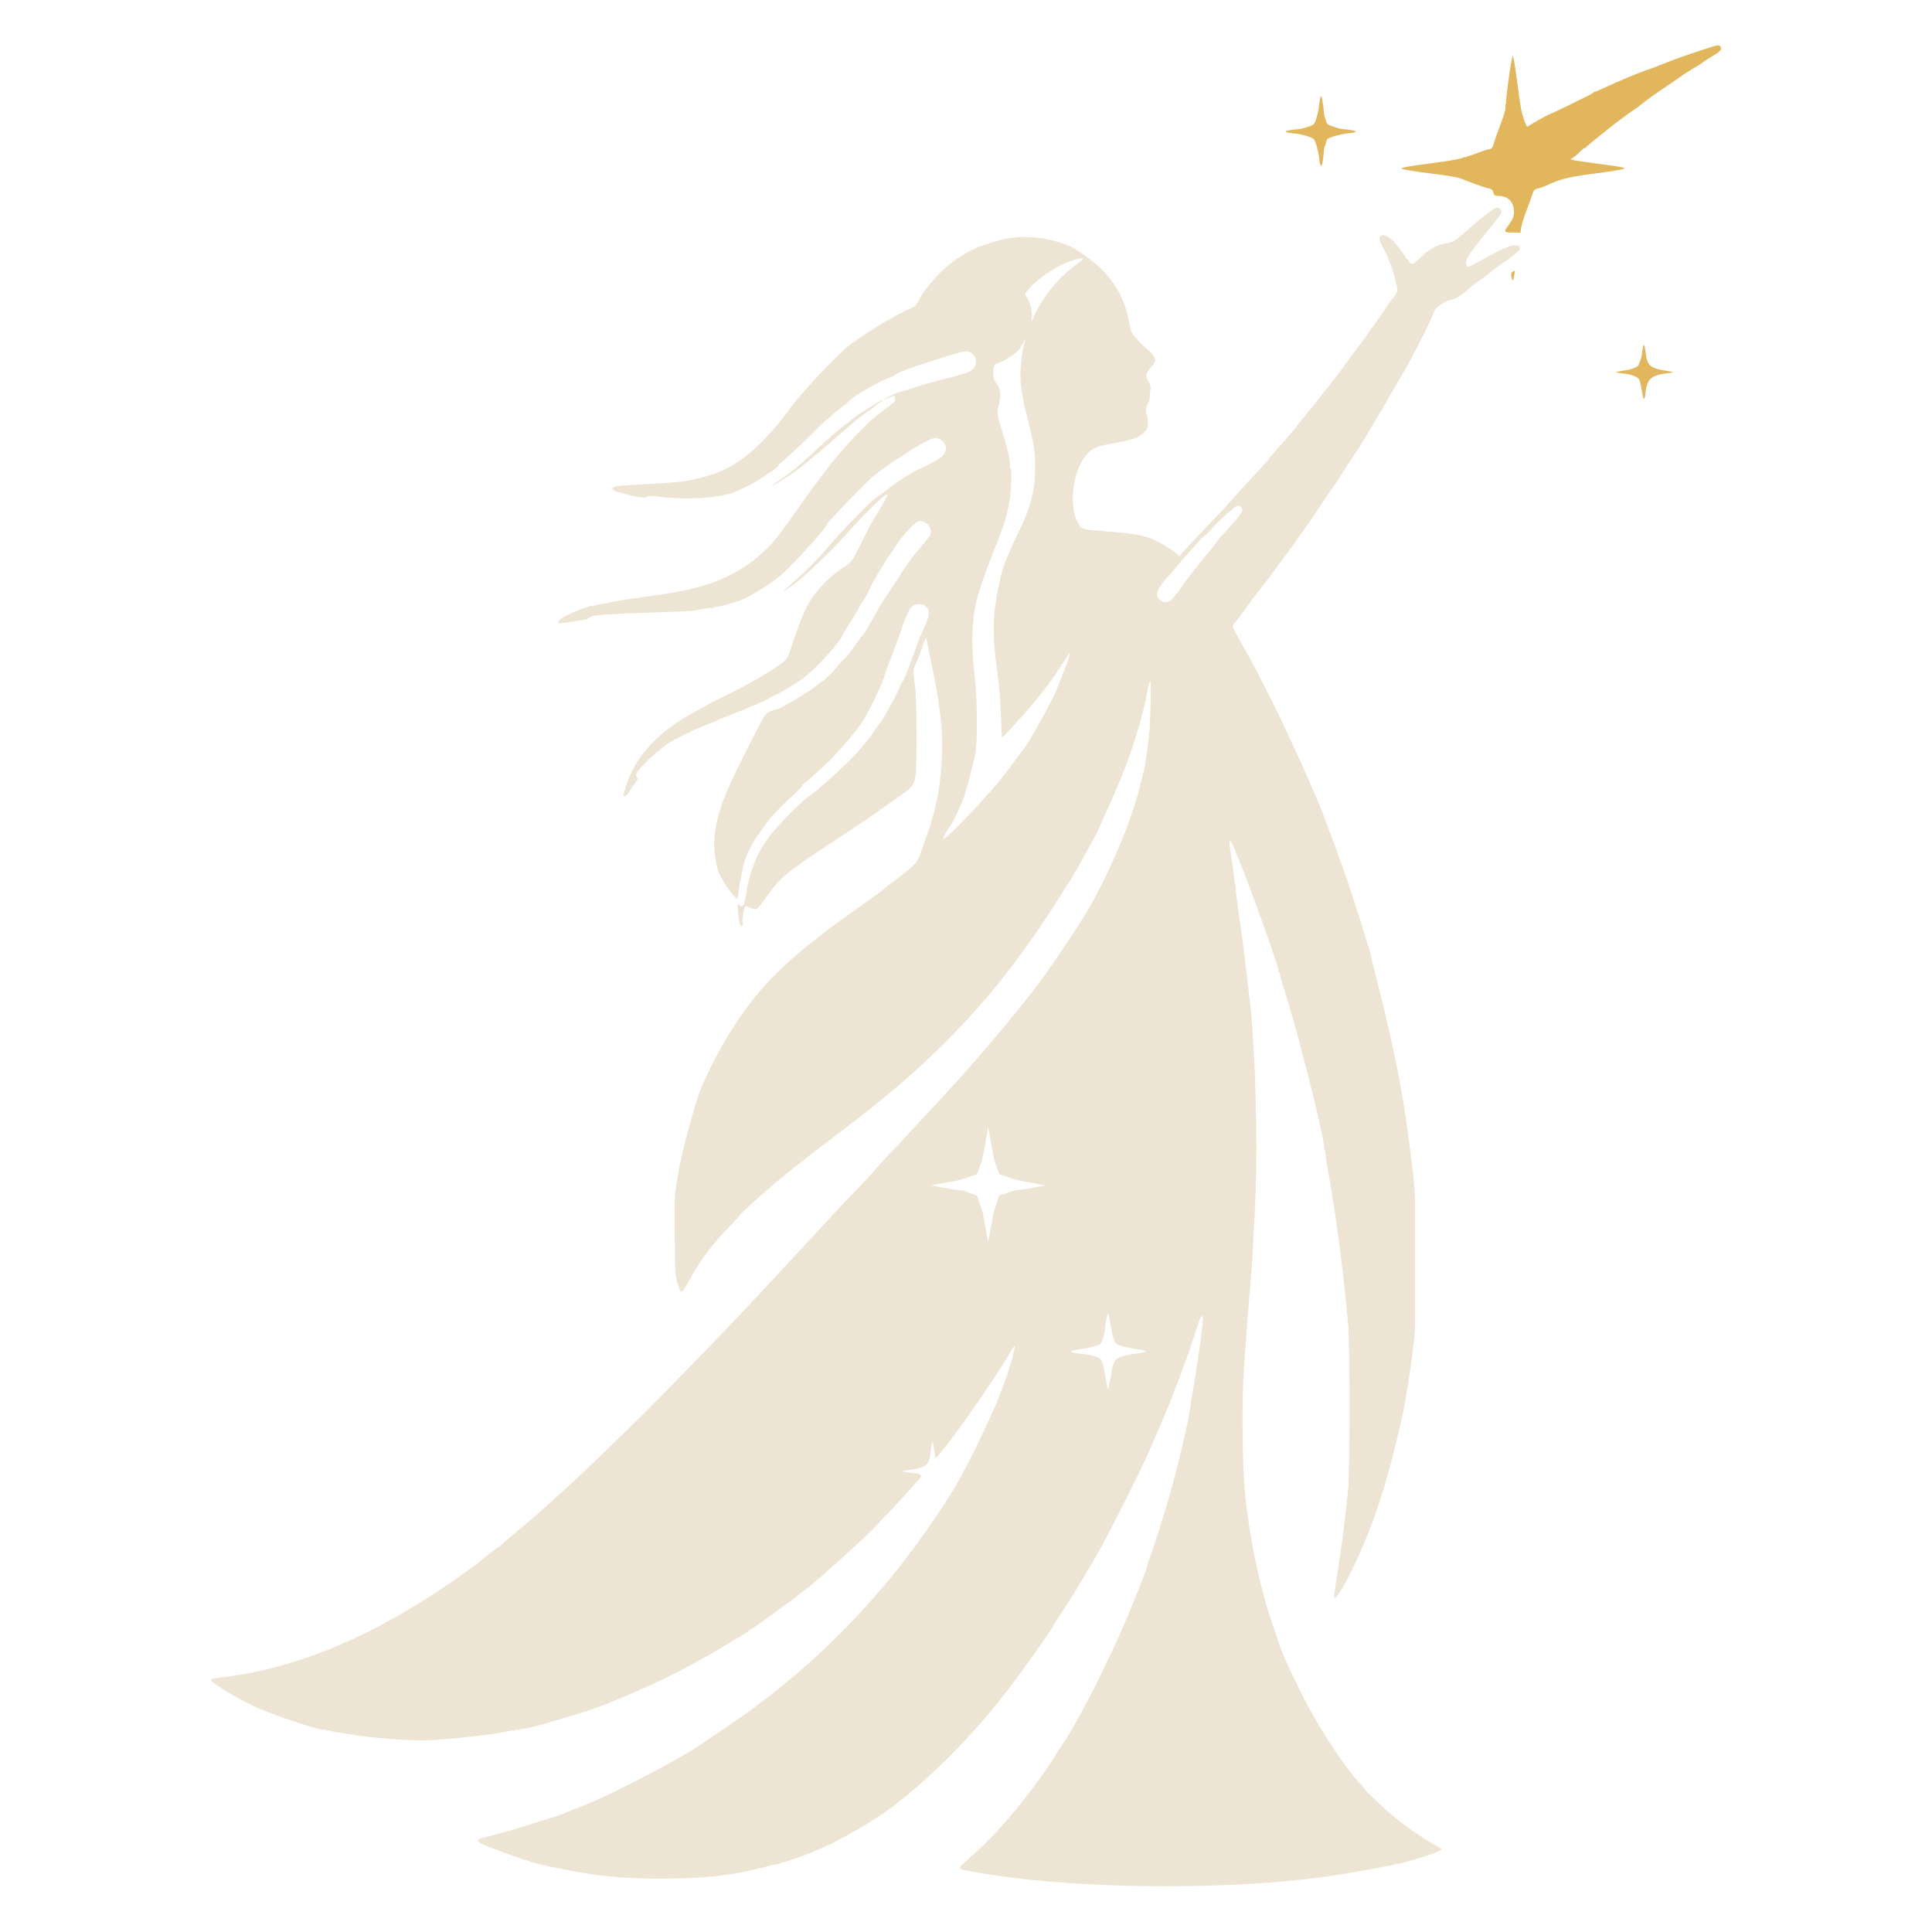
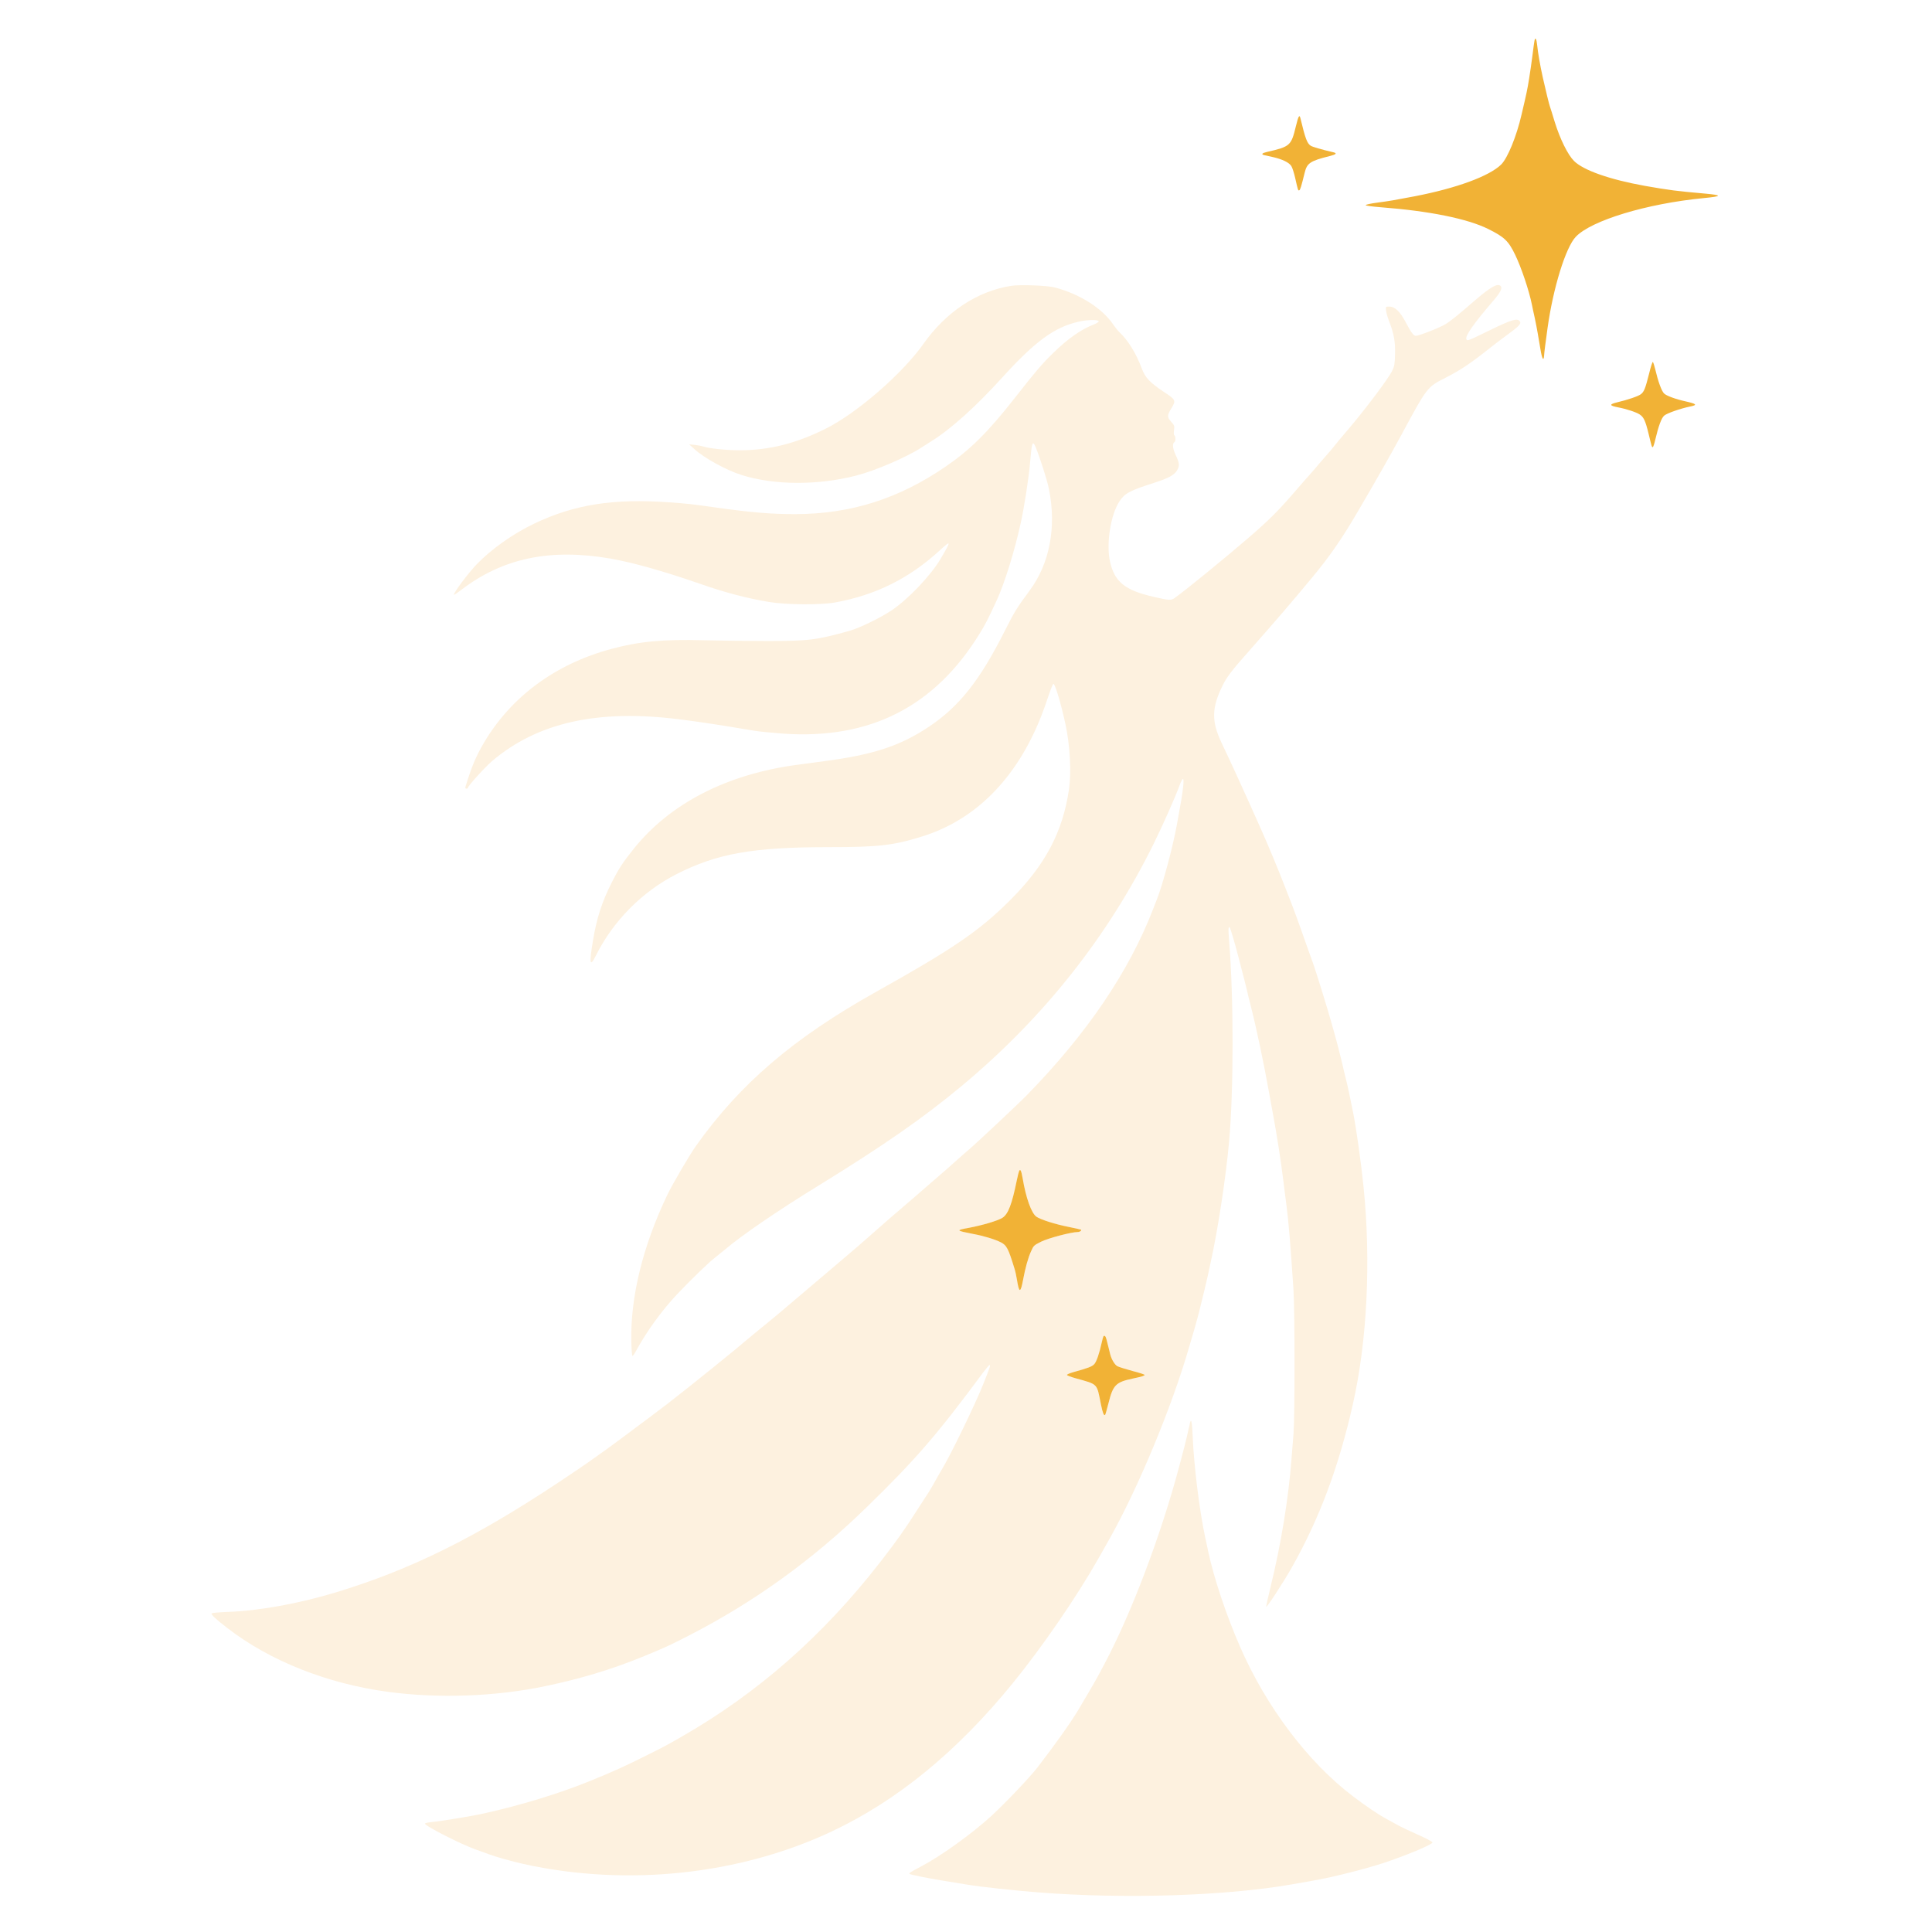
<svg xmlns="http://www.w3.org/2000/svg" width="120" height="120" viewBox="0 0 2048 2048">
-   <g transform="translate(0,2048) scale(0.1,-0.1)" fill="#EDE4D3" stroke="none">
-     <path d="M15830 18263 c-51 -34 -218 -169 -302 -245 -111 -98 -120 -104 -196 -116 -100 -17 -185 -64 -269 -148 -81 -81 -103 -89 -130 -44 -9 17 -21 30 -25 30 -4 0 -8 5 -8 10 0 17 -105 153 -148 192 -64 57 -122 62 -130 11 -2 -11 22 -67 52 -124 53 -101 106 -252 131 -371 13 -64 6 -88 -39 -138 -12 -14 -51 -68 -86 -120 -35 -52 -80 -116 -99 -142 -20 -26 -48 -66 -63 -90 -15 -24 -70 -99 -123 -168 -52 -69 -110 -147 -129 -175 -32 -48 -161 -215 -246 -320 -22 -27 -53 -67 -68 -87 -15 -20 -54 -69 -87 -108 -33 -39 -73 -88 -88 -108 -47 -62 -137 -169 -228 -271 -47 -53 -92 -105 -100 -117 -13 -20 -63 -75 -331 -365 -65 -70 -118 -129 -118 -132 0 -2 -26 -31 -57 -63 -225 -233 -410 -430 -424 -451 -14 -22 -17 -22 -29 -7 -24 28 -133 101 -205 137 -146 72 -226 89 -530 112 -277 21 -284 23 -311 63 -142 210 -62 682 135 806 50 31 86 42 240 70 188 35 255 59 307 111 42 42 42 44 42 111 -1 38 -6 75 -12 83 -6 8 -10 16 -8 18 1 1 1 6 1 11 -5 29 -2 42 18 77 15 27 22 56 21 85 0 25 3 57 7 72 5 21 1 41 -19 78 -36 68 -33 88 18 148 25 29 48 61 51 72 7 23 -25 82 -58 105 -46 32 -170 162 -187 195 -10 19 -25 76 -34 125 -56 303 -209 524 -497 718 -60 39 -112 72 -116 73 -4 0 -21 6 -38 13 -258 107 -547 117 -804 30 -64 -21 -120 -40 -126 -42 -37 -10 -157 -74 -228 -121 -164 -110 -336 -295 -417 -449 -32 -61 -39 -69 -85 -86 -136 -51 -531 -290 -669 -405 -135 -112 -482 -482 -596 -636 -102 -138 -130 -172 -199 -250 -265 -298 -470 -435 -749 -500 -48 -11 -103 -25 -122 -30 -53 -14 -202 -28 -430 -40 -323 -16 -367 -21 -387 -36 -17 -13 -17 -15 2 -29 11 -9 31 -18 45 -21 14 -3 48 -11 75 -19 129 -36 215 -48 233 -32 15 14 29 14 122 2 336 -43 724 -9 866 76 17 11 36 19 42 19 30 0 350 204 360 229 3 9 9 18 13 21 33 23 331 300 368 343 52 59 193 185 301 266 25 19 63 51 85 72 72 66 333 213 437 244 12 4 32 16 43 26 21 19 148 67 315 120 52 16 136 43 185 59 249 80 270 82 321 29 63 -66 26 -161 -75 -193 -106 -33 -190 -56 -341 -91 -8 -2 -16 -4 -17 -5 -2 -2 -7 -4 -13 -5 -5 -1 -13 -4 -17 -5 -5 -1 -11 -2 -15 -1 -4 0 -65 -19 -135 -44 -70 -25 -137 -45 -149 -45 -19 0 -184 -75 -184 -84 0 -2 26 7 58 20 57 23 57 23 60 -9 3 -26 -2 -36 -24 -52 -15 -11 -46 -35 -68 -53 -23 -17 -61 -46 -86 -64 -102 -72 -407 -395 -530 -561 -66 -89 -133 -178 -148 -197 -16 -19 -64 -86 -108 -148 -265 -379 -313 -441 -431 -551 -265 -249 -577 -380 -1068 -450 -77 -11 -156 -22 -175 -25 -19 -4 -69 -11 -110 -16 -93 -12 -185 -28 -355 -62 -27 -5 -57 -11 -65 -12 -9 -1 -21 -5 -28 -10 -6 -4 -12 -5 -12 -2 0 24 -293 -94 -337 -136 -34 -32 -30 -52 10 -44 17 3 84 13 147 22 63 8 120 19 126 22 6 4 22 15 35 24 27 19 220 32 749 48 168 5 330 14 360 19 30 6 81 15 113 21 32 6 62 8 67 5 5 -3 11 -1 15 5 3 5 16 9 28 8 26 -1 120 23 233 61 135 46 388 207 507 325 191 188 437 466 437 494 0 10 204 226 375 398 129 129 196 180 490 369 70 46 162 97 224 126 55 26 97 19 137 -22 62 -65 30 -149 -76 -203 -25 -13 -70 -37 -100 -53 -30 -16 -72 -35 -93 -42 -43 -15 -232 -139 -328 -216 -36 -29 -88 -67 -115 -84 -54 -33 -383 -372 -526 -543 -96 -113 -238 -256 -363 -363 -44 -38 -82 -74 -84 -79 -2 -6 7 -2 20 10 13 11 37 29 54 39 100 63 383 328 574 540 248 275 429 450 447 432 6 -6 -41 -94 -97 -182 -51 -81 -93 -158 -194 -361 -86 -171 -86 -171 -182 -234 -52 -34 -134 -101 -182 -149 -155 -153 -226 -281 -331 -598 -72 -218 -72 -218 -134 -265 -34 -26 -82 -59 -107 -73 -24 -14 -84 -51 -134 -81 -87 -53 -228 -127 -440 -230 -55 -27 -102 -51 -105 -54 -3 -4 -53 -32 -112 -63 -407 -216 -656 -483 -758 -814 -11 -36 -20 -71 -20 -79 0 -30 32 -12 58 32 15 25 44 67 64 93 33 44 35 50 20 64 -12 13 -13 21 -5 39 17 38 143 168 223 230 41 32 84 67 95 77 19 17 107 64 250 134 33 16 112 50 175 74 63 24 119 48 125 53 5 4 75 33 155 63 171 65 337 136 373 160 14 9 50 28 80 41 59 26 190 104 277 166 125 88 378 360 430 464 16 32 34 64 39 70 12 15 141 227 141 233 0 2 21 36 47 76 26 39 55 94 65 121 11 27 32 68 49 92 16 24 27 44 24 44 -3 0 17 34 45 75 27 41 50 77 50 80 0 4 27 44 60 89 33 46 60 86 60 90 0 12 105 138 159 191 44 42 57 50 91 50 70 0 127 -80 102 -145 -5 -14 -50 -70 -98 -126 -94 -106 -150 -183 -241 -329 -58 -93 -103 -161 -153 -231 -16 -23 -48 -77 -71 -120 -23 -43 -56 -101 -73 -129 -17 -27 -37 -62 -45 -76 -7 -15 -33 -51 -57 -80 -24 -30 -64 -84 -90 -121 -25 -37 -57 -78 -72 -90 -15 -13 -63 -65 -106 -117 -44 -52 -98 -106 -121 -120 -22 -14 -49 -34 -60 -44 -71 -65 -408 -267 -445 -267 -8 0 -37 -9 -65 -21 -57 -24 -47 -5 -319 -549 -243 -482 -309 -745 -261 -1024 18 -102 35 -148 89 -239 39 -65 134 -182 142 -174 3 3 9 41 29 182 1 11 5 27 9 36 4 9 6 20 5 25 -1 5 0 12 1 17 4 13 6 21 14 67 18 105 96 265 186 383 25 33 54 74 65 92 27 45 191 216 293 306 45 40 82 79 82 85 0 7 6 17 14 21 13 7 116 97 176 153 111 104 142 134 191 191 31 35 70 79 87 97 36 39 109 129 154 192 76 106 240 446 263 545 3 17 33 95 64 175 32 80 68 177 81 215 54 167 105 286 133 313 39 37 113 39 151 3 51 -48 45 -95 -35 -266 -18 -38 -33 -74 -35 -80 -4 -15 -98 -268 -133 -359 -17 -43 -37 -86 -46 -96 -8 -9 -26 -44 -39 -78 -30 -76 -170 -329 -201 -362 -13 -14 -31 -38 -42 -55 -70 -113 -208 -276 -317 -374 -39 -36 -75 -70 -81 -77 -19 -22 -240 -217 -265 -232 -130 -82 -436 -398 -521 -539 -102 -168 -167 -351 -190 -538 -15 -110 -35 -141 -70 -109 -22 19 -22 19 -16 -66 7 -98 23 -163 40 -157 7 2 11 18 9 38 -4 43 14 159 27 172 5 5 18 3 32 -6 13 -9 40 -18 60 -22 36 -7 36 -7 137 133 153 211 211 258 762 619 168 110 335 222 371 249 36 27 128 92 204 144 198 136 219 159 236 245 23 117 20 831 -5 1005 -19 136 -19 136 18 220 20 47 39 93 41 104 2 10 9 24 15 30 5 7 7 15 5 18 -3 3 5 30 18 59 l24 54 12 -60 c7 -33 30 -145 51 -250 117 -565 133 -830 75 -1286 -21 -167 -95 -429 -182 -649 -3 -8 -8 -23 -10 -33 -2 -10 -15 -43 -29 -72 -28 -56 -77 -101 -284 -255 -47 -35 -89 -69 -95 -76 -5 -6 -142 -105 -303 -219 -760 -540 -1063 -850 -1397 -1430 -105 -182 -243 -476 -261 -557 -1 -5 -3 -10 -4 -13 -1 -3 -4 -9 -5 -15 -1 -5 -3 -11 -5 -12 -1 -2 -3 -10 -5 -18 -2 -8 -28 -100 -58 -205 -66 -230 -107 -408 -142 -617 -26 -156 -26 -163 -23 -575 4 -438 6 -457 53 -570 20 -47 24 -43 110 112 115 206 244 376 419 555 56 58 107 112 112 121 12 23 179 175 359 328 149 128 342 279 721 566 606 460 998 813 1415 1275 292 323 626 774 890 1200 46 74 86 137 90 140 20 17 273 471 323 580 13 30 69 154 124 275 111 245 197 467 266 687 58 183 107 369 100 379 -2 4 1 11 7 14 5 4 8 13 5 20 -2 7 -2 16 2 19 3 4 6 14 7 24 4 53 29 152 38 152 12 0 2 -458 -13 -575 -6 -44 -12 -100 -14 -125 -2 -25 -7 -53 -11 -62 -4 -10 -5 -25 -2 -33 4 -8 2 -17 -4 -20 -5 -4 -7 -10 -4 -15 8 -13 -60 -299 -111 -465 -119 -386 -364 -920 -568 -1240 -159 -249 -363 -548 -459 -675 -273 -359 -670 -827 -1017 -1200 -74 -80 -212 -228 -306 -330 -93 -102 -203 -219 -243 -260 -41 -41 -113 -120 -161 -175 -47 -56 -124 -139 -170 -186 -86 -85 -318 -334 -645 -689 -1157 -1259 -2314 -2410 -2955 -2939 -124 -103 -139 -116 -193 -165 -15 -14 -30 -26 -34 -26 -3 0 -35 -23 -72 -52 -87 -69 -89 -70 -109 -89 -9 -9 -90 -69 -180 -134 -885 -634 -1722 -999 -2522 -1099 -178 -23 -176 -22 -154 -47 45 -50 327 -214 487 -284 239 -103 681 -246 708 -229 4 2 10 0 14 -5 3 -6 12 -8 20 -5 8 3 20 2 27 -2 6 -4 26 -9 43 -11 16 -2 66 -10 110 -18 245 -47 703 -82 920 -71 228 12 678 63 801 92 36 8 69 12 74 9 5 -3 11 -1 15 4 3 6 12 8 20 4 9 -3 21 0 29 6 7 6 15 8 18 5 20 -20 748 196 911 270 18 8 93 39 167 69 368 149 813 377 1138 583 29 19 54 34 57 34 29 0 575 390 770 549 220 180 745 661 745 682 0 4 30 36 66 71 66 62 342 366 370 406 18 26 -1 39 -73 48 -26 4 -57 7 -68 9 -11 1 -26 3 -34 4 -33 3 3 13 76 22 158 20 193 50 208 185 15 137 22 142 36 28 6 -43 12 -81 15 -86 20 -33 625 820 803 1132 19 33 36 58 39 55 2 -2 -4 -37 -14 -77 -10 -40 -19 -76 -20 -80 -1 -5 -3 -10 -4 -13 -1 -3 -4 -9 -5 -15 -1 -5 -4 -12 -5 -15 -1 -3 -4 -9 -5 -15 -1 -5 -3 -11 -4 -12 -2 -2 -4 -14 -7 -27 -7 -39 -131 -364 -175 -458 -296 -636 -391 -806 -692 -1238 -587 -841 -1312 -1552 -2162 -2117 -99 -66 -188 -126 -199 -135 -112 -90 -650 -384 -1049 -572 -194 -92 -597 -250 -597 -235 0 4 -7 1 -15 -6 -8 -7 -15 -10 -15 -7 0 3 -64 -16 -142 -43 -124 -42 -345 -106 -527 -151 -71 -18 -73 -32 -10 -65 116 -58 611 -230 630 -218 4 2 10 0 14 -6 4 -6 11 -8 16 -5 5 4 14 3 21 -1 7 -4 21 -9 33 -10 11 -1 74 -14 140 -27 353 -75 636 -102 1060 -101 437 1 717 31 1047 114 64 17 127 32 140 34 12 3 25 5 28 6 3 2 9 2 14 1 4 -1 14 4 22 10 8 6 14 9 14 6 0 -8 210 64 339 117 274 113 643 326 866 500 392 306 775 691 1121 1126 171 215 515 696 561 785 9 17 62 100 118 185 100 151 285 459 378 630 119 216 424 824 488 971 39 90 93 216 121 279 96 222 147 349 228 566 99 268 111 302 111 309 0 5 93 280 104 307 12 30 25 20 25 -20 0 -80 -71 -580 -111 -789 -11 -57 -18 -107 -14 -112 3 -5 1 -12 -4 -16 -6 -3 -8 -12 -4 -20 3 -9 0 -21 -6 -29 -6 -7 -8 -15 -5 -18 12 -12 -130 -609 -214 -903 -48 -164 -158 -513 -196 -617 -20 -54 -37 -108 -40 -121 -11 -62 -243 -628 -338 -827 -39 -80 -97 -203 -129 -273 -95 -206 -349 -673 -406 -746 -7 -9 -50 -76 -95 -148 -221 -354 -596 -811 -843 -1028 -150 -132 -180 -163 -170 -173 20 -20 422 -84 735 -117 1062 -111 2403 -89 3300 55 192 31 554 98 580 108 8 3 18 5 22 4 30 -6 433 121 457 144 17 16 21 12 -53 53 -148 82 -367 237 -505 358 -98 87 -241 225 -241 233 0 4 -19 26 -42 51 -142 148 -380 498 -550 809 -116 213 -301 607 -313 670 -2 8 -4 15 -5 15 -1 0 -3 7 -5 15 -2 8 -19 58 -38 110 -154 424 -275 991 -323 1510 -22 236 -30 879 -15 1153 12 219 50 735 76 1032 19 212 41 609 56 1000 21 536 -7 1496 -56 1935 -44 389 -58 506 -85 710 -17 124 -40 290 -52 370 -11 80 -20 162 -19 182 0 20 -4 40 -9 43 -6 4 -8 10 -5 15 3 5 -8 100 -25 212 -37 242 -36 267 7 181 17 -35 30 -63 28 -63 -2 0 10 -30 26 -67 84 -185 450 -1203 432 -1203 -3 0 0 -6 6 -14 6 -8 11 -18 10 -22 -1 -5 0 -11 1 -14 1 -3 3 -12 5 -21 1 -8 30 -103 63 -210 144 -459 421 -1573 397 -1597 -3 -3 0 -11 6 -18 6 -8 9 -20 6 -29 -4 -8 -2 -17 4 -20 5 -4 7 -10 4 -15 -3 -5 10 -94 29 -197 75 -403 154 -1014 208 -1603 18 -204 18 -1528 0 -1725 -31 -326 -66 -599 -124 -957 -17 -109 -28 -201 -24 -205 21 -21 122 151 238 402 200 431 348 903 489 1555 49 225 132 816 129 910 -1 19 -1 38 -1 43 1 5 2 1293 1 1310 0 1 -2 45 -4 97 -7 146 -81 715 -132 1005 -61 351 -140 716 -236 1095 -44 173 -81 324 -83 335 -2 11 -4 22 -6 25 -1 3 -3 10 -4 15 -2 6 -4 12 -5 15 -1 3 -4 17 -6 33 -6 34 -236 756 -264 826 -11 28 -43 117 -70 197 -28 81 -69 192 -92 248 -22 55 -41 108 -43 116 -4 20 -102 265 -115 288 -5 9 -39 85 -74 167 -35 83 -107 242 -160 355 -52 113 -108 232 -123 265 -45 99 -287 574 -333 655 -24 41 -77 135 -117 209 -74 134 -74 134 -50 160 24 26 99 127 172 231 21 30 53 73 72 95 48 59 152 194 198 260 22 31 58 80 81 109 22 28 80 107 128 176 48 69 112 159 141 200 30 41 73 104 96 140 22 36 66 102 97 146 94 135 102 147 341 515 31 48 69 108 84 135 15 27 63 108 106 179 43 72 83 139 89 150 6 11 36 63 65 115 30 52 64 111 76 130 87 136 325 596 362 698 21 59 28 67 88 108 42 28 77 44 96 44 34 0 107 42 171 99 60 52 112 92 169 131 28 18 61 43 75 56 14 12 46 37 72 56 241 169 265 192 243 228 -9 14 -95 11 -114 -4 -7 -5 -19 -11 -27 -12 -17 -3 -110 -50 -276 -140 -128 -70 -133 -72 -142 -48 -21 56 11 107 254 404 122 150 130 163 104 191 -21 23 -42 24 -74 2z m-4350 -530 c0 -5 -35 -33 -77 -63 -181 -131 -343 -329 -438 -533 l-32 -68 5 54 c5 64 -18 154 -53 205 -24 35 -24 35 6 72 88 109 271 240 419 298 94 37 170 53 170 35z m-620 -884 c-23 -78 -42 -231 -43 -339 0 -131 17 -236 74 -459 68 -268 83 -360 82 -516 0 -252 -44 -426 -175 -695 -44 -91 -81 -169 -82 -175 -1 -5 -12 -32 -25 -60 -45 -98 -69 -171 -94 -285 -75 -337 -81 -555 -28 -945 23 -170 35 -308 41 -473 4 -129 10 -236 13 -238 7 -7 286 301 374 414 46 59 92 117 102 129 10 12 21 29 24 37 4 9 11 16 17 16 5 0 10 6 10 14 0 8 3 16 8 18 11 5 52 66 52 78 0 5 5 10 10 10 6 0 10 7 10 15 0 8 5 15 10 15 6 0 10 7 10 15 0 8 3 15 8 15 4 0 23 28 42 63 61 109 48 32 -25 -146 -36 -89 -67 -166 -68 -172 -14 -63 -323 -623 -356 -645 -4 -3 -46 -59 -94 -125 -117 -165 -262 -336 -469 -555 -175 -185 -288 -291 -288 -270 0 15 46 105 62 121 34 35 161 307 172 369 2 14 5 26 7 28 1 1 3 7 4 12 1 6 3 11 5 13 1 1 3 9 5 17 2 8 17 67 34 130 61 228 66 271 66 565 -1 192 -6 312 -18 415 -41 334 -39 592 3 800 25 125 110 375 214 630 87 215 119 321 147 478 20 120 26 336 9 347 -5 3 -7 12 -4 20 10 25 -26 193 -71 335 -65 207 -69 227 -52 296 33 131 27 188 -27 259 -21 27 -26 45 -26 92 0 85 7 100 49 114 95 31 241 137 241 175 0 8 4 14 9 14 5 0 15 16 21 36 15 45 23 39 10 -7z m2294 -1745 c35 -34 16 -64 -166 -262 -54 -58 -98 -110 -98 -115 0 -5 -33 -48 -72 -94 -40 -47 -100 -120 -133 -163 -33 -42 -81 -105 -107 -138 -27 -33 -48 -63 -48 -67 0 -10 -84 -117 -114 -144 -37 -35 -88 -34 -123 2 -53 53 -32 111 87 242 30 33 84 96 119 140 35 44 72 87 81 95 9 9 52 56 95 105 43 50 90 97 104 106 15 9 46 39 70 68 65 78 248 241 270 241 11 0 27 -7 35 -16z m-2635 -6819 c10 -61 28 -131 39 -155 12 -25 23 -57 27 -72 4 -20 13 -29 33 -34 15 -3 54 -16 87 -29 33 -13 105 -31 160 -41 163 -27 231 -42 208 -43 -12 0 -67 -10 -123 -21 -56 -11 -124 -22 -151 -24 -27 -2 -73 -13 -102 -24 -28 -11 -64 -23 -79 -26 -20 -5 -29 -14 -34 -34 -3 -15 -16 -54 -29 -87 -13 -33 -29 -96 -36 -140 -6 -44 -19 -115 -28 -158 l-17 -78 -21 113 c-12 62 -25 133 -28 158 -4 25 -17 72 -30 105 -13 33 -26 72 -29 87 -5 20 -14 29 -34 34 -15 3 -45 13 -67 22 -21 9 -43 18 -47 18 -4 1 -9 2 -10 3 -2 1 -26 4 -55 6 -28 3 -97 14 -153 25 -56 11 -111 21 -123 21 -24 1 65 20 218 45 55 9 125 26 155 39 30 13 67 26 82 29 20 5 29 14 33 34 4 15 15 47 27 72 18 40 36 127 71 335 l11 70 13 -70 c6 -38 21 -120 32 -180z m1250 -1835 c16 -109 39 -188 61 -210 22 -22 96 -43 210 -60 125 -19 134 -25 61 -39 -34 -7 -81 -14 -104 -17 -66 -8 -147 -34 -167 -54 -19 -19 -50 -112 -50 -152 0 -12 -4 -39 -9 -58 -5 -19 -12 -53 -16 -75 -9 -51 -17 -32 -34 80 -19 124 -42 205 -61 215 -33 18 -105 39 -150 43 -193 21 -204 34 -50 56 97 15 181 37 203 54 16 13 47 103 47 137 0 12 7 63 17 113 18 102 23 98 42 -33z M9267 16190 c-42 -27 -91 -58 -109 -67 -81 -44 -327 -243 -488 -395 -177 -167 -267 -243 -370 -313 -130 -88 -158 -111 -85 -69 182 104 303 196 663 509 203 177 236 204 317 260 39 27 75 54 80 60 6 7 27 22 48 34 20 13 37 25 37 27 0 11 -22 0 -93 -46z" />
+   <g transform="translate(0,2048) scale(0.1,-0.1)" fill="#FDF1DF" stroke="none">
+     <path d="M10718 17450 c-359 -57 -689 -275 -929 -615 -221 -313 -700 -730 -1030 -896 -318 -160 -603 -232 -919 -232 -146 0 -333 20 -392 42 -13 4 -50 11 -83 15 l-60 6 53 -48 c102 -95 338 -225 502 -277 347 -109 805 -112 1218 -6 199 52 526 191 685 294 29 19 77 49 107 68 208 129 474 368 756 679 344 379 550 531 804 589 99 23 210 25 217 5 2 -6 -22 -22 -54 -34 -136 -54 -273 -150 -427 -300 -121 -118 -184 -192 -410 -480 -280 -357 -468 -545 -726 -722 -501 -345 -1011 -507 -1601 -508 -255 0 -461 17 -839 70 -264 37 -297 41 -495 55 -593 43 -1009 -23 -1433 -226 -224 -107 -454 -270 -608 -430 -91 -94 -254 -313 -242 -324 2 -3 38 21 79 53 439 336 941 441 1579 331 240 -42 569 -135 955 -269 256 -90 497 -153 726 -191 183 -31 551 -33 704 -5 430 79 783 255 1105 550 125 114 126 108 10 -89 -105 -178 -345 -429 -520 -546 -122 -81 -339 -186 -445 -216 -351 -98 -430 -108 -875 -108 -201 0 -502 4 -670 8 -427 12 -685 -12 -984 -93 -590 -160 -1056 -504 -1346 -993 -85 -146 -130 -252 -195 -464 -5 -17 -2 -23 9 -23 9 0 16 4 16 9 0 19 180 218 256 283 481 409 1120 552 1984 443 223 -28 382 -52 789 -120 51 -9 193 -23 315 -32 918 -63 1604 286 2079 1058 61 98 91 157 183 356 83 180 189 521 254 818 37 166 87 489 100 649 17 206 26 231 57 159 45 -107 124 -355 142 -446 82 -408 8 -793 -208 -1082 -130 -175 -159 -222 -261 -425 -265 -526 -484 -802 -808 -1017 -301 -200 -586 -294 -1107 -362 -82 -11 -206 -27 -275 -37 -751 -98 -1358 -410 -1744 -894 -117 -146 -155 -205 -231 -354 -103 -203 -162 -384 -200 -621 -41 -245 -32 -283 33 -152 182 364 488 674 852 860 430 219 808 287 1615 287 531 0 687 18 996 115 560 176 991 610 1251 1260 22 55 60 159 83 230 24 72 47 128 52 126 20 -8 79 -206 127 -426 48 -218 64 -511 38 -690 -66 -456 -254 -809 -628 -1181 -323 -322 -601 -512 -1419 -969 -874 -489 -1439 -973 -1906 -1630 -72 -102 -249 -404 -307 -525 -257 -539 -389 -1073 -380 -1548 2 -83 7 -153 12 -155 4 -1 18 16 30 38 117 217 278 440 448 620 133 141 339 340 394 381 21 16 68 54 104 84 175 150 559 413 985 675 705 434 1120 723 1530 1064 868 723 1547 1580 2034 2566 93 188 228 491 273 615 39 105 53 95 38 -26 -11 -89 -17 -125 -66 -394 -42 -229 -150 -632 -209 -780 -7 -19 -26 -66 -41 -105 -255 -662 -701 -1321 -1333 -1968 -92 -95 -544 -519 -626 -588 -22 -18 -80 -70 -130 -114 -49 -45 -152 -135 -228 -200 -77 -66 -185 -160 -242 -210 -57 -49 -161 -139 -232 -199 -70 -61 -155 -135 -188 -165 -58 -53 -204 -179 -390 -336 -46 -38 -152 -129 -237 -201 -332 -283 -391 -333 -620 -519 -40 -33 -102 -84 -138 -115 -36 -31 -98 -82 -139 -115 -41 -33 -118 -95 -170 -138 -140 -114 -391 -313 -481 -382 -115 -88 -302 -228 -326 -245 -12 -8 -73 -54 -135 -101 -102 -77 -217 -160 -379 -274 -30 -22 -170 -116 -311 -210 -888 -589 -1566 -924 -2359 -1165 -392 -119 -818 -196 -1148 -207 -96 -4 -165 -10 -169 -16 -7 -12 45 -61 167 -155 450 -348 1057 -589 1700 -676 533 -72 1138 -51 1665 59 374 78 698 175 1025 308 252 103 285 118 507 232 684 351 1305 798 1872 1350 525 511 749 769 1248 1443 30 39 58 72 63 72 12 0 5 -21 -69 -207 -81 -204 -339 -737 -433 -893 -24 -41 -62 -106 -83 -145 -21 -38 -50 -88 -65 -110 -15 -22 -67 -103 -116 -179 -125 -198 -231 -347 -398 -561 -605 -777 -1295 -1383 -2096 -1842 -165 -95 -177 -101 -330 -178 -281 -141 -391 -191 -665 -302 -311 -126 -728 -253 -1105 -336 -122 -28 -448 -81 -562 -93 -32 -3 -60 -9 -63 -14 -12 -20 383 -222 545 -278 52 -19 111 -39 130 -47 74 -28 240 -75 370 -104 1092 -242 2288 -116 3265 344 695 327 1329 846 1918 1569 318 390 682 921 914 1331 28 50 79 140 113 200 305 541 665 1408 845 2035 7 25 29 101 50 170 20 69 45 159 55 200 49 196 79 322 95 395 10 44 23 107 30 140 75 339 160 894 194 1275 49 537 49 1534 0 2128 -10 122 -9 155 7 140 6 -6 54 -166 84 -283 68 -257 92 -355 100 -390 4 -22 20 -85 34 -140 64 -249 142 -620 200 -945 8 -47 26 -146 40 -220 43 -229 84 -495 111 -715 8 -66 21 -172 30 -235 26 -203 41 -386 76 -905 15 -215 15 -1353 1 -1530 -6 -71 -16 -195 -22 -275 -31 -411 -111 -901 -220 -1346 -28 -113 -49 -211 -48 -216 5 -14 187 265 275 422 291 517 495 1062 644 1725 152 671 193 1519 113 2305 -26 258 -76 612 -110 785 -28 142 -64 309 -74 345 -5 19 -28 114 -50 210 -23 96 -53 211 -66 255 -13 44 -30 105 -38 135 -33 124 -173 576 -201 650 -18 49 -64 177 -130 365 -31 88 -72 198 -90 245 -18 47 -52 135 -76 195 -64 166 -183 453 -254 610 -35 77 -90 201 -123 275 -67 151 -219 482 -293 636 -108 229 -106 370 12 609 44 89 97 159 288 374 289 328 411 469 653 760 191 230 315 407 490 706 195 332 350 606 458 805 278 516 278 517 470 614 170 87 268 153 498 336 31 25 91 70 132 100 156 113 181 140 159 166 -28 34 -90 14 -334 -105 -210 -103 -223 -108 -231 -87 -14 36 78 167 290 413 69 80 93 128 75 149 -31 37 -106 -5 -289 -163 -161 -140 -249 -211 -298 -240 -68 -40 -280 -123 -315 -123 -22 0 -51 39 -103 139 -61 117 -117 171 -176 171 -40 0 -40 0 -35 -42 2 -24 17 -74 32 -113 51 -131 67 -218 63 -350 -3 -108 -6 -126 -31 -177 -43 -87 -299 -426 -481 -638 -41 -47 -93 -110 -117 -140 -23 -30 -75 -91 -114 -135 -39 -44 -84 -96 -99 -115 -16 -19 -45 -53 -65 -75 -21 -22 -98 -110 -171 -195 -168 -194 -262 -287 -481 -476 -262 -225 -662 -551 -777 -633 -38 -27 -59 -26 -222 12 -306 70 -416 159 -464 376 -41 189 7 495 101 637 55 84 108 113 361 194 160 51 219 83 250 135 28 49 25 76 -18 168 -31 67 -34 117 -9 132 13 8 11 62 -2 70 -7 5 -8 25 -4 55 6 45 4 51 -29 88 -45 49 -45 69 0 142 52 84 48 93 -76 174 -149 99 -201 153 -235 246 -61 164 -147 303 -240 390 -15 14 -42 48 -61 75 -114 173 -353 326 -619 397 -81 22 -372 33 -467 18z m121 -9455 c39 -225 93 -374 150 -414 42 -31 190 -77 341 -108 69 -13 127 -26 129 -28 9 -9 -13 -25 -34 -25 -65 0 -314 -64 -385 -99 -71 -35 -77 -40 -107 -101 -30 -60 -66 -191 -94 -335 -21 -114 -35 -107 -58 30 -7 39 -19 93 -28 120 -64 209 -82 244 -142 275 -65 33 -183 69 -297 90 -178 34 -180 38 -39 65 152 29 298 73 351 106 56 34 117 192 154 399 23 131 39 138 59 25z m890 -1712 c5 -21 14 -58 21 -83 6 -25 15 -59 19 -77 28 -108 65 -135 246 -179 114 -28 142 -46 88 -57 -288 -59 -300 -69 -354 -285 -15 -63 -31 -117 -34 -120 -13 -13 -26 19 -40 94 -43 234 -40 231 -277 295 -47 13 -87 28 -88 34 -1 5 27 18 62 28 167 47 204 61 229 88 25 26 54 112 79 233 17 79 34 89 49 29z M12615 5398 c-2 -13 -10 -43 -16 -68 -5 -25 -14 -63 -19 -85 -7 -33 -38 -154 -80 -310 -193 -727 -508 -1559 -790 -2089 -21 -39 -51 -96 -67 -126 -25 -48 -152 -265 -215 -370 -88 -145 -243 -362 -433 -609 -80 -103 -336 -372 -481 -506 -212 -195 -545 -434 -759 -545 -103 -54 -122 -66 -114 -74 8 -8 179 -43 344 -70 88 -15 212 -35 275 -45 138 -23 481 -60 745 -81 911 -72 1989 -38 2690 85 328 57 342 60 535 106 152 36 316 82 425 117 241 79 530 199 530 221 0 8 -65 43 -160 85 -88 39 -185 85 -215 103 -30 17 -82 45 -115 63 -90 49 -215 134 -355 240 -475 361 -918 948 -1195 1584 -148 340 -277 726 -339 1016 -8 41 -22 107 -31 145 -61 288 -119 756 -132 1068 -6 148 -15 198 -28 145z" />
  </g>
-   <g transform="translate(0,2048) scale(0.1,-0.1)" fill="#E2B65C" stroke="none">
-     <path d="M18145 19983 c-242 -77 -398 -132 -560 -198 -49 -20 -97 -38 -106 -40 -21 -4 -136 -49 -214 -82 -33 -15 -94 -41 -135 -58 -41 -18 -104 -46 -140 -63 -36 -18 -70 -32 -77 -32 -6 0 -18 -6 -25 -13 -7 -7 -40 -26 -73 -41 -33 -16 -126 -62 -207 -102 -81 -40 -158 -76 -170 -80 -32 -10 -237 -125 -245 -137 -8 -13 -52 102 -68 183 -7 36 -25 156 -39 267 -14 111 -31 226 -38 255 l-12 53 -12 -55 c-18 -79 -66 -439 -59 -450 3 -5 1 -11 -4 -14 -5 -3 -7 -15 -4 -26 3 -11 2 -28 -2 -37 -4 -10 -9 -27 -10 -38 -2 -11 -22 -69 -45 -130 -23 -60 -50 -135 -59 -165 -21 -72 -24 -77 -68 -85 -20 -3 -70 -20 -110 -36 -41 -16 -82 -31 -91 -32 -9 -1 -23 -6 -29 -10 -7 -5 -13 -6 -13 -2 0 3 -13 -1 -29 -9 -15 -8 -113 -27 -217 -41 -470 -64 -477 -66 -364 -88 47 -9 144 -23 215 -32 213 -26 322 -44 357 -60 62 -27 250 -95 284 -101 37 -7 48 -17 57 -54 6 -22 12 -25 56 -27 94 -3 151 -56 159 -147 5 -60 -10 -101 -59 -166 -52 -69 -48 -75 47 -75 l81 0 10 60 c6 33 30 110 53 170 23 61 49 130 57 155 22 69 26 73 77 86 26 7 62 19 80 28 140 66 228 89 471 121 110 14 241 33 290 42 120 22 107 25 -337 84 -93 13 -168 25 -168 29 0 3 15 14 33 25 17 10 47 36 66 57 19 21 40 38 47 38 7 0 14 3 16 8 3 7 93 82 188 157 29 22 57 45 63 50 36 31 213 163 240 179 18 10 66 46 107 79 41 33 118 89 170 124 86 57 145 97 264 181 40 28 88 58 141 88 17 9 46 29 65 43 19 15 68 46 107 69 79 46 97 67 82 95 -12 21 -29 21 -94 0z M13995 19441 c-3 -10 -10 -54 -15 -97 -9 -76 -36 -165 -56 -183 -17 -16 -133 -51 -169 -51 -19 0 -58 -5 -87 -11 -47 -10 -50 -13 -29 -20 13 -5 53 -12 90 -15 69 -6 178 -38 197 -58 19 -18 52 -136 58 -204 9 -102 30 -106 41 -7 9 91 13 120 15 123 2 1 4 7 5 12 1 6 3 11 4 13 2 1 5 13 7 27 3 14 10 30 17 36 20 19 137 52 204 59 34 3 72 9 85 14 20 7 16 10 -30 20 -29 6 -68 11 -86 11 -36 0 -155 37 -173 54 -7 6 -14 20 -15 31 -2 11 -7 26 -12 34 -5 7 -11 39 -13 70 -4 59 -22 161 -28 161 -2 0 -6 -8 -10 -19z M16030 17597 c-13 -10 -14 -21 -7 -57 10 -49 17 -41 31 33 7 39 1 45 -24 24z M17417 16804 c-3 -16 -9 -51 -12 -79 -4 -27 -13 -62 -21 -77 -8 -15 -14 -31 -13 -35 2 -18 -80 -52 -141 -59 -66 -7 -119 -21 -90 -24 8 -1 22 -3 30 -4 8 -2 37 -6 64 -9 67 -8 135 -38 143 -62 12 -35 13 -39 24 -100 18 -102 19 -106 28 -101 4 3 11 32 14 64 10 98 38 149 94 173 27 11 68 23 93 26 25 3 52 7 60 9 8 1 21 3 29 3 32 2 -1 13 -65 22 -38 5 -91 18 -119 29 -58 24 -80 63 -91 165 -8 75 -20 100 -27 59z" />
+   <g transform="translate(0,2048) scale(0.1,-0.1)" fill="#F1B236" stroke="none">
+     <path d="M16266 20048 c-3 -13 -12 -81 -21 -153 -9 -71 -25 -184 -36 -250 -18 -113 -27 -155 -80 -380 -53 -231 -148 -462 -216 -529 -125 -123 -472 -251 -918 -337 -210 -40 -253 -48 -395 -67 -70 -9 -124 -21 -123 -27 2 -6 73 -15 160 -22 512 -39 918 -121 1138 -230 171 -85 215 -126 286 -273 66 -136 148 -381 178 -530 5 -25 18 -88 30 -140 11 -52 25 -124 31 -160 6 -36 19 -112 29 -170 17 -105 34 -135 39 -70 2 36 13 121 37 295 59 422 191 850 298 964 164 174 754 353 1357 411 197 19 201 31 13 48 -307 27 -375 36 -638 82 -372 67 -651 165 -750 264 -66 66 -148 232 -205 416 -22 74 -45 146 -50 160 -9 24 -44 168 -76 310 -28 125 -52 266 -59 338 -7 71 -20 94 -29 50z M13737 19142 c-50 -207 -61 -216 -304 -272 -56 -13 -68 -26 -30 -35 12 -3 53 -12 90 -20 101 -23 173 -58 196 -96 11 -17 29 -75 41 -128 30 -132 30 -133 43 -128 10 3 23 47 57 186 25 102 58 125 263 176 72 18 84 31 40 41 -128 30 -222 57 -240 70 -37 24 -57 78 -107 287 -11 48 -22 30 -49 -81z M17481 16519 c-40 -158 -53 -191 -86 -217 -27 -22 -139 -60 -253 -87 -86 -21 -83 -35 10 -53 90 -17 195 -52 230 -76 42 -28 60 -66 93 -201 35 -145 35 -145 45 -145 4 0 16 33 25 73 36 152 67 237 97 262 30 25 170 74 271 95 84 17 75 28 -48 56 -101 22 -202 59 -225 83 -27 26 -63 126 -95 261 -9 36 -19 68 -24 73 -4 4 -23 -51 -40 -124z M10804 8069 c-4 -8 -16 -52 -25 -99 -51 -253 -93 -362 -154 -400 -51 -31 -209 -78 -357 -106 -138 -25 -135 -29 46 -64 114 -21 232 -57 297 -90 60 -31 78 -66 142 -275 9 -27 21 -81 27 -120 23 -143 38 -145 64 -7 25 133 55 241 86 308 27 61 31 64 107 102 74 37 320 102 388 102 21 0 43 16 34 25 -2 2 -61 15 -130 29 -146 29 -299 78 -342 108 -54 38 -111 197 -147 410 -14 78 -23 98 -36 77z M11696 6312 c-3 -5 -10 -31 -16 -58 -25 -117 -56 -208 -80 -234 -24 -26 -62 -41 -228 -87 -35 -10 -63 -23 -62 -28 1 -6 39 -20 84 -33 250 -70 231 -51 277 -282 18 -89 31 -121 44 -108 3 3 19 58 35 122 48 194 77 224 255 262 104 22 126 29 128 39 1 5 -56 24 -128 42 -71 19 -143 42 -160 51 -30 18 -61 68 -76 125 -4 18 -13 52 -19 77 -7 25 -16 62 -21 83 -9 35 -22 47 -33 29z" />
  </g>
</svg>
